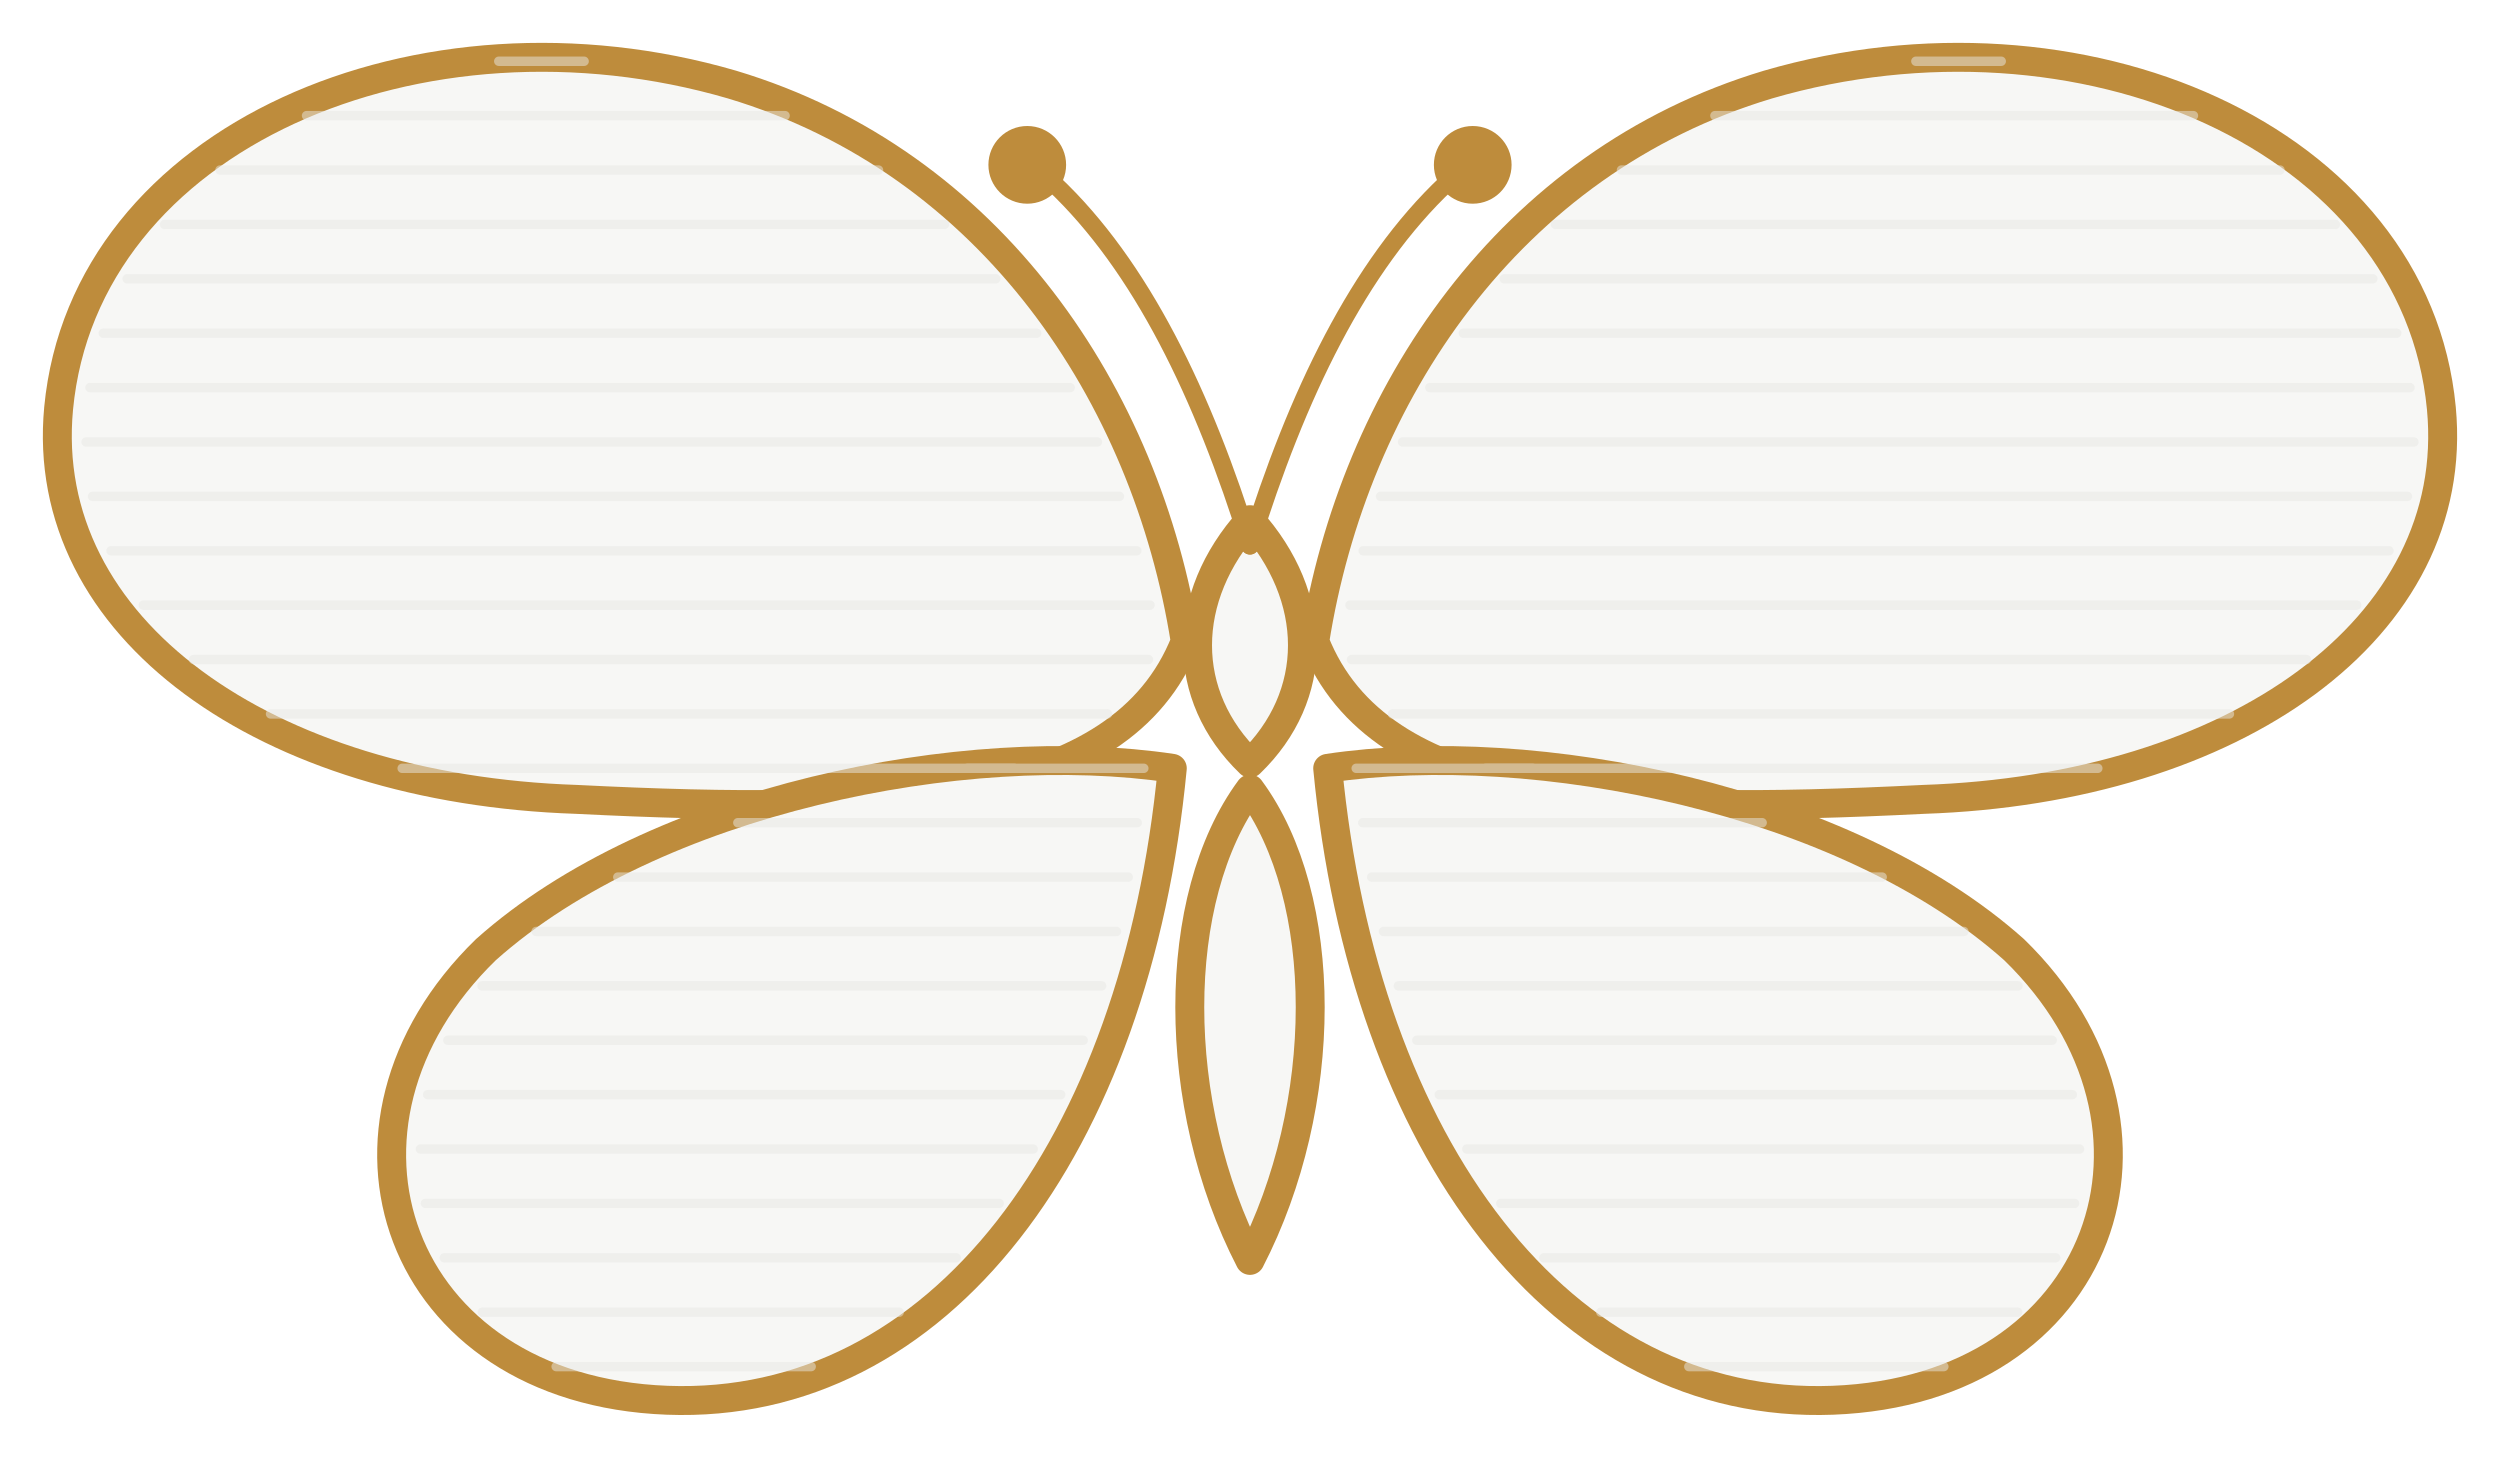
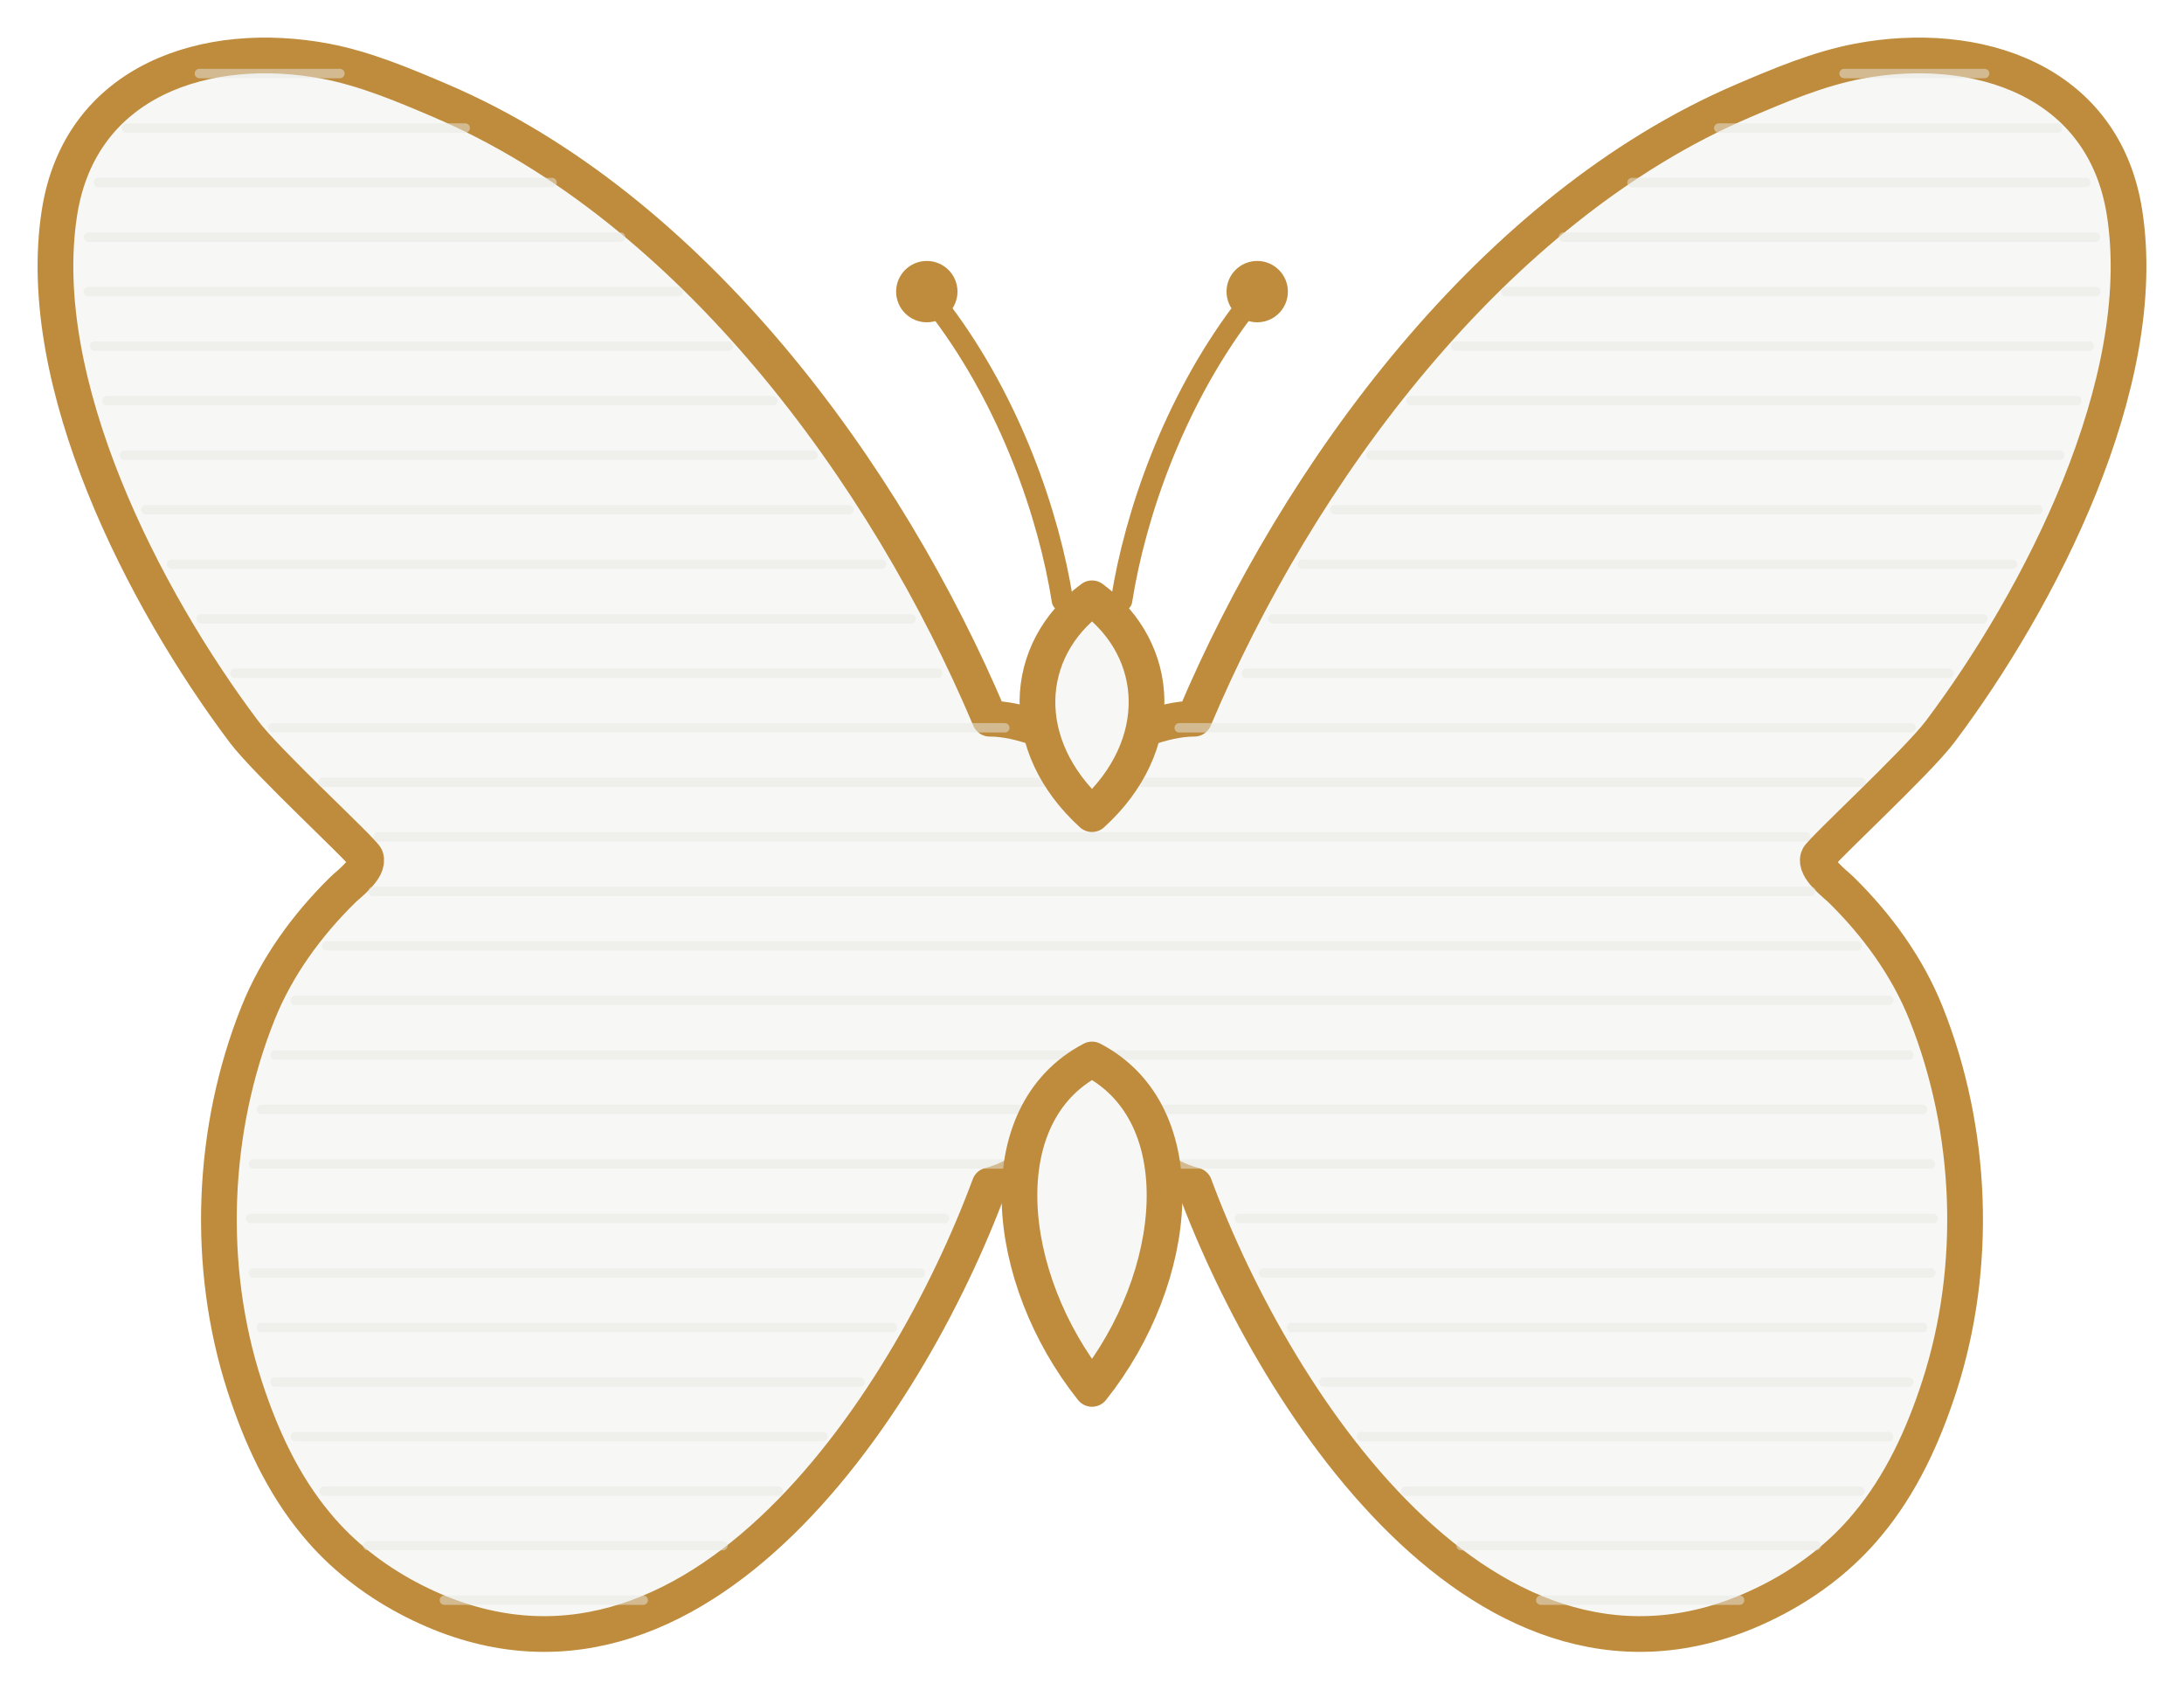
- <svg xmlns="http://www.w3.org/2000/svg" version="1.1" width="116.682mm" height="68.043mm" viewBox="0 0 116.682 68.043">
-   <g transform="translate(-1.6592 -23.2506)" id="TOWEL-BUTTERFLY" data-name="TOWEL-BUTTERFLY">
+ <svg xmlns="http://www.w3.org/2000/svg" version="1.1" width="116.18mm" height="89.895mm" viewBox="0 0 116.18 89.895">
+   <g transform="translate(-1.9099 -9.9885)" id="TOWEL-BUTTERFLY" data-name="TOWEL-BUTTERFLY">
    <g id="towel-butterfly" data-name="towel-butterfly">
      <g transform="translate(60 55) scale(1.2088)" id="towel-butterfly" data-name="towel-butterfly">
-         <g fill="#F7F7F5" stroke="#BE8C3C" stroke-width="1.117" stroke-linejoin="round" id="asset-towel-wings" data-name="asset-towel-wings">
-           <path d="M2.5,-1.5 C4.0,-11.0 10.0,-20.0 20.0,-23.0 C32.0,-26.5 45.0,-21.0 46.0,-10.5 C46.8,-2.0 38.0,4.2 26.0,4.6 C14.0,5.2 5.0,4.8 2.5,-1.5 Z" />
-           <path d="M3.0,3.4 C11.0,2.2 23.0,4.6 29.5,10.4 C36.5,17.2 33.0,27.4 22.5,27.8 C12.0,28.2 4.4,18.0 3.0,3.4 Z" />
-           <path d="M2.5,-1.5 C4.0,-11.0 10.0,-20.0 20.0,-23.0 C32.0,-26.5 45.0,-21.0 46.0,-10.5 C46.8,-2.0 38.0,4.2 26.0,4.6 C14.0,5.2 5.0,4.8 2.5,-1.5 Z" transform="scale(-1 1)" />
-           <path d="M3.0,3.4 C11.0,2.2 23.0,4.6 29.5,10.4 C36.5,17.2 33.0,27.4 22.5,27.8 C12.0,28.2 4.4,18.0 3.0,3.4 Z" transform="scale(-1 1)" />
+         <g fill="#F7F7F5" stroke="#BE8C3C" stroke-width="1.572" stroke-linejoin="round" id="asset-towel-wings" data-name="asset-towel-wings">
+           <path d="M0,-4.3 C1.7,-4.9 3.1,-5.6 4.5,-5.6 C9.06,-16.42 17.63,-28.08 28.66,-32.8 C30.27,-33.49 31.98,-34.21 33.71,-34.54 C38.94,-35.53 44.53,-33.72 45.44,-27.87 C46.61,-20.37 41.71,-10.87 37.33,-5.04 C36.32,-3.69 32.05,0.24 31.96,0.51 C31.79,1.01 32.72,1.68 32.99,1.95 C34.55,3.49 35.88,5.31 36.7,7.36 C38.75,12.48 39,18.5 37.29,23.78 C36.58,25.97 35.61,28.1 34.12,29.88 C33.02,31.21 31.63,32.29 30.11,33.1 C17.89,39.59 8.14,24.75 4.51,14.94 C3.1,14.6 1.6,13.3 0,12.2 C-1.6,13.3 -3.1,14.6 -4.51,14.94 C-8.14,24.75 -17.89,39.59 -30.11,33.1 C-31.63,32.29 -33.02,31.21 -34.12,29.88 C-35.61,28.1 -36.58,25.97 -37.29,23.78 C-39,18.5 -38.75,12.48 -36.7,7.36 C-35.88,5.31 -34.55,3.49 -32.99,1.95 C-32.72,1.68 -31.79,1.01 -31.96,0.51 C-32.05,0.24 -36.32,-3.69 -37.33,-5.04 C-41.71,-10.87 -46.61,-20.37 -45.44,-27.87 C-44.53,-33.72 -38.94,-35.53 -33.71,-34.54 C-31.98,-34.21 -30.27,-33.49 -28.66,-32.8 C-17.63,-28.08 -9.06,-16.42 -4.5,-5.6 C-3.1,-5.6 -1.7,-4.9 0,-4.3 Z" />
        </g>
        <g opacity="0.5" id="asset-towel-texture" data-name="asset-towel-texture">
-           <line x1="25.71" y1="-23.9" x2="29.006" y2="-23.9" stroke="#E7E7E4" stroke-width="0.364" stroke-linecap="round" />
-           <line x1="-29.006" y1="-23.9" x2="-25.71" y2="-23.9" stroke="#E7E7E4" stroke-width="0.364" stroke-linecap="round" />
-           <line x1="17.951" y1="-21.8" x2="36.427" y2="-21.8" stroke="#E7E7E4" stroke-width="0.364" stroke-linecap="round" />
-           <line x1="-36.427" y1="-21.8" x2="-17.951" y2="-21.8" stroke="#E7E7E4" stroke-width="0.364" stroke-linecap="round" />
-           <line x1="14.343" y1="-19.7" x2="39.769" y2="-19.7" stroke="#E7E7E4" stroke-width="0.364" stroke-linecap="round" />
-           <line x1="-39.769" y1="-19.7" x2="-14.343" y2="-19.7" stroke="#E7E7E4" stroke-width="0.364" stroke-linecap="round" />
-           <line x1="11.794" y1="-17.6" x2="41.909" y2="-17.6" stroke="#E7E7E4" stroke-width="0.364" stroke-linecap="round" />
-           <line x1="-41.909" y1="-17.6" x2="-11.794" y2="-17.6" stroke="#E7E7E4" stroke-width="0.364" stroke-linecap="round" />
-           <line x1="9.815" y1="-15.5" x2="43.354" y2="-15.5" stroke="#E7E7E4" stroke-width="0.364" stroke-linecap="round" />
-           <line x1="-43.354" y1="-15.5" x2="-9.815" y2="-15.5" stroke="#E7E7E4" stroke-width="0.364" stroke-linecap="round" />
-           <line x1="8.237" y1="-13.4" x2="44.276" y2="-13.4" stroke="#E7E7E4" stroke-width="0.364" stroke-linecap="round" />
-           <line x1="-44.276" y1="-13.4" x2="-8.237" y2="-13.4" stroke="#E7E7E4" stroke-width="0.364" stroke-linecap="round" />
-           <line x1="6.943" y1="-11.3" x2="44.79" y2="-11.3" stroke="#E7E7E4" stroke-width="0.364" stroke-linecap="round" />
-           <line x1="-44.79" y1="-11.3" x2="-6.943" y2="-11.3" stroke="#E7E7E4" stroke-width="0.364" stroke-linecap="round" />
-           <line x1="5.892" y1="-9.2" x2="44.939" y2="-9.2" stroke="#E7E7E4" stroke-width="0.364" stroke-linecap="round" />
-           <line x1="-44.939" y1="-9.2" x2="-5.892" y2="-9.2" stroke="#E7E7E4" stroke-width="0.364" stroke-linecap="round" />
-           <line x1="5.042" y1="-7.1" x2="44.691" y2="-7.1" stroke="#E7E7E4" stroke-width="0.364" stroke-linecap="round" />
-           <line x1="-44.691" y1="-7.1" x2="-5.042" y2="-7.1" stroke="#E7E7E4" stroke-width="0.364" stroke-linecap="round" />
-           <line x1="4.369" y1="-5" x2="43.978" y2="-5" stroke="#E7E7E4" stroke-width="0.364" stroke-linecap="round" />
-           <line x1="-43.978" y1="-5" x2="-4.369" y2="-5" stroke="#E7E7E4" stroke-width="0.364" stroke-linecap="round" />
-           <line x1="3.859" y1="-2.9" x2="42.731" y2="-2.9" stroke="#E7E7E4" stroke-width="0.364" stroke-linecap="round" />
-           <line x1="-42.731" y1="-2.9" x2="-3.859" y2="-2.9" stroke="#E7E7E4" stroke-width="0.364" stroke-linecap="round" />
-           <line x1="3.919" y1="-0.8" x2="40.788" y2="-0.8" stroke="#E7E7E4" stroke-width="0.364" stroke-linecap="round" />
-           <line x1="-40.788" y1="-0.8" x2="-3.919" y2="-0.8" stroke="#E7E7E4" stroke-width="0.364" stroke-linecap="round" />
-           <line x1="5.503" y1="1.3" x2="37.817" y2="1.3" stroke="#E7E7E4" stroke-width="0.364" stroke-linecap="round" />
-           <line x1="-37.817" y1="1.3" x2="-5.503" y2="1.3" stroke="#E7E7E4" stroke-width="0.364" stroke-linecap="round" />
-           <line x1="9.101" y1="3.4" x2="32.735" y2="3.4" stroke="#E7E7E4" stroke-width="0.364" stroke-linecap="round" />
-           <line x1="4.1" y1="3.4" x2="10.917" y2="3.4" stroke="#E7E7E4" stroke-width="0.364" stroke-linecap="round" />
-           <line x1="-32.735" y1="3.4" x2="-9.101" y2="3.4" stroke="#E7E7E4" stroke-width="0.364" stroke-linecap="round" />
-           <line x1="-10.917" y1="3.4" x2="-4.1" y2="3.4" stroke="#E7E7E4" stroke-width="0.364" stroke-linecap="round" />
-           <line x1="4.354" y1="5.5" x2="19.775" y2="5.5" stroke="#E7E7E4" stroke-width="0.364" stroke-linecap="round" />
-           <line x1="-19.775" y1="5.5" x2="-4.354" y2="5.5" stroke="#E7E7E4" stroke-width="0.364" stroke-linecap="round" />
-           <line x1="4.699" y1="7.6" x2="24.41" y2="7.6" stroke="#E7E7E4" stroke-width="0.364" stroke-linecap="round" />
-           <line x1="-24.41" y1="7.6" x2="-4.699" y2="7.6" stroke="#E7E7E4" stroke-width="0.364" stroke-linecap="round" />
-           <line x1="5.154" y1="9.7" x2="27.564" y2="9.7" stroke="#E7E7E4" stroke-width="0.364" stroke-linecap="round" />
-           <line x1="-27.564" y1="9.7" x2="-5.154" y2="9.7" stroke="#E7E7E4" stroke-width="0.364" stroke-linecap="round" />
-           <line x1="5.728" y1="11.8" x2="29.654" y2="11.8" stroke="#E7E7E4" stroke-width="0.364" stroke-linecap="round" />
-           <line x1="-29.654" y1="11.8" x2="-5.728" y2="11.8" stroke="#E7E7E4" stroke-width="0.364" stroke-linecap="round" />
-           <line x1="6.44" y1="13.9" x2="30.972" y2="13.9" stroke="#E7E7E4" stroke-width="0.364" stroke-linecap="round" />
-           <line x1="-30.972" y1="13.9" x2="-6.44" y2="13.9" stroke="#E7E7E4" stroke-width="0.364" stroke-linecap="round" />
-           <line x1="7.306" y1="16" x2="31.75" y2="16" stroke="#E7E7E4" stroke-width="0.364" stroke-linecap="round" />
-           <line x1="-31.75" y1="16" x2="-7.306" y2="16" stroke="#E7E7E4" stroke-width="0.364" stroke-linecap="round" />
-           <line x1="8.37" y1="18.1" x2="32.031" y2="18.1" stroke="#E7E7E4" stroke-width="0.364" stroke-linecap="round" />
-           <line x1="-32.031" y1="18.1" x2="-8.37" y2="18.1" stroke="#E7E7E4" stroke-width="0.364" stroke-linecap="round" />
-           <line x1="9.683" y1="20.2" x2="31.838" y2="20.2" stroke="#E7E7E4" stroke-width="0.364" stroke-linecap="round" />
-           <line x1="-31.838" y1="20.2" x2="-9.683" y2="20.2" stroke="#E7E7E4" stroke-width="0.364" stroke-linecap="round" />
-           <line x1="11.345" y1="22.3" x2="31.108" y2="22.3" stroke="#E7E7E4" stroke-width="0.364" stroke-linecap="round" />
-           <line x1="-31.108" y1="22.3" x2="-11.345" y2="22.3" stroke="#E7E7E4" stroke-width="0.364" stroke-linecap="round" />
-           <line x1="13.545" y1="24.4" x2="29.641" y2="24.4" stroke="#E7E7E4" stroke-width="0.364" stroke-linecap="round" />
-           <line x1="-29.641" y1="24.4" x2="-13.545" y2="24.4" stroke="#E7E7E4" stroke-width="0.364" stroke-linecap="round" />
-           <line x1="16.943" y1="26.5" x2="26.79" y2="26.5" stroke="#E7E7E4" stroke-width="0.364" stroke-linecap="round" />
-           <line x1="-26.79" y1="26.5" x2="-16.943" y2="26.5" stroke="#E7E7E4" stroke-width="0.364" stroke-linecap="round" />
+           <line x1="-39.282" y1="-34" x2="-33.097" y2="-34" stroke="#E7E7E4" stroke-width="0.414" stroke-linecap="round" />
+           <line x1="33.097" y1="-34" x2="39.282" y2="-34" stroke="#E7E7E4" stroke-width="0.414" stroke-linecap="round" />
+           <line x1="-42.493" y1="-31.6" x2="-27.582" y2="-31.6" stroke="#E7E7E4" stroke-width="0.414" stroke-linecap="round" />
+           <line x1="27.582" y1="-31.6" x2="42.493" y2="-31.6" stroke="#E7E7E4" stroke-width="0.414" stroke-linecap="round" />
+           <line x1="-43.73" y1="-29.2" x2="-23.763" y2="-29.2" stroke="#E7E7E4" stroke-width="0.414" stroke-linecap="round" />
+           <line x1="23.763" y1="-29.2" x2="43.73" y2="-29.2" stroke="#E7E7E4" stroke-width="0.414" stroke-linecap="round" />
+           <line x1="-44.161" y1="-26.8" x2="-20.746" y2="-26.8" stroke="#E7E7E4" stroke-width="0.414" stroke-linecap="round" />
+           <line x1="20.746" y1="-26.8" x2="44.161" y2="-26.8" stroke="#E7E7E4" stroke-width="0.414" stroke-linecap="round" />
+           <line x1="-44.178" y1="-24.4" x2="-18.201" y2="-24.4" stroke="#E7E7E4" stroke-width="0.414" stroke-linecap="round" />
+           <line x1="18.201" y1="-24.4" x2="44.178" y2="-24.4" stroke="#E7E7E4" stroke-width="0.414" stroke-linecap="round" />
+           <line x1="-43.889" y1="-22" x2="-15.997" y2="-22" stroke="#E7E7E4" stroke-width="0.414" stroke-linecap="round" />
+           <line x1="15.997" y1="-22" x2="43.889" y2="-22" stroke="#E7E7E4" stroke-width="0.414" stroke-linecap="round" />
+           <line x1="-43.344" y1="-19.6" x2="-14.037" y2="-19.6" stroke="#E7E7E4" stroke-width="0.414" stroke-linecap="round" />
+           <line x1="14.037" y1="-19.6" x2="43.344" y2="-19.6" stroke="#E7E7E4" stroke-width="0.414" stroke-linecap="round" />
+           <line x1="-42.585" y1="-17.2" x2="-12.278" y2="-17.2" stroke="#E7E7E4" stroke-width="0.414" stroke-linecap="round" />
+           <line x1="12.278" y1="-17.2" x2="42.585" y2="-17.2" stroke="#E7E7E4" stroke-width="0.414" stroke-linecap="round" />
+           <line x1="-41.634" y1="-14.8" x2="-10.694" y2="-14.8" stroke="#E7E7E4" stroke-width="0.414" stroke-linecap="round" />
+           <line x1="10.694" y1="-14.8" x2="41.634" y2="-14.8" stroke="#E7E7E4" stroke-width="0.414" stroke-linecap="round" />
+           <line x1="-40.505" y1="-12.4" x2="-9.259" y2="-12.4" stroke="#E7E7E4" stroke-width="0.414" stroke-linecap="round" />
+           <line x1="9.259" y1="-12.4" x2="40.505" y2="-12.4" stroke="#E7E7E4" stroke-width="0.414" stroke-linecap="round" />
+           <line x1="-39.202" y1="-10" x2="-7.96" y2="-10" stroke="#E7E7E4" stroke-width="0.414" stroke-linecap="round" />
+           <line x1="7.96" y1="-10" x2="39.202" y2="-10" stroke="#E7E7E4" stroke-width="0.414" stroke-linecap="round" />
+           <line x1="-37.723" y1="-7.6" x2="-6.787" y2="-7.6" stroke="#E7E7E4" stroke-width="0.414" stroke-linecap="round" />
+           <line x1="6.787" y1="-7.6" x2="37.723" y2="-7.6" stroke="#E7E7E4" stroke-width="0.414" stroke-linecap="round" />
+           <line x1="-36.048" y1="-5.2" x2="-3.838" y2="-5.2" stroke="#E7E7E4" stroke-width="0.414" stroke-linecap="round" />
+           <line x1="3.838" y1="-5.2" x2="36.048" y2="-5.2" stroke="#E7E7E4" stroke-width="0.414" stroke-linecap="round" />
+           <line x1="-33.849" y1="-2.8" x2="33.849" y2="-2.8" stroke="#E7E7E4" stroke-width="0.414" stroke-linecap="round" />
+           <line x1="-31.415" y1="-0.4" x2="31.415" y2="-0.4" stroke="#E7E7E4" stroke-width="0.414" stroke-linecap="round" />
+           <line x1="-31.64" y1="2" x2="31.64" y2="2" stroke="#E7E7E4" stroke-width="0.414" stroke-linecap="round" />
+           <line x1="-33.677" y1="4.4" x2="33.677" y2="4.4" stroke="#E7E7E4" stroke-width="0.414" stroke-linecap="round" />
+           <line x1="-35.06" y1="6.8" x2="35.06" y2="6.8" stroke="#E7E7E4" stroke-width="0.414" stroke-linecap="round" />
+           <line x1="-35.946" y1="9.2" x2="35.946" y2="9.2" stroke="#E7E7E4" stroke-width="0.414" stroke-linecap="round" />
+           <line x1="-36.548" y1="11.6" x2="36.548" y2="11.6" stroke="#E7E7E4" stroke-width="0.414" stroke-linecap="round" />
+           <line x1="-36.901" y1="14" x2="-3.946" y2="14" stroke="#E7E7E4" stroke-width="0.414" stroke-linecap="round" />
+           <line x1="3.946" y1="14" x2="36.901" y2="14" stroke="#E7E7E4" stroke-width="0.414" stroke-linecap="round" />
+           <line x1="-37.021" y1="16.4" x2="-6.485" y2="16.4" stroke="#E7E7E4" stroke-width="0.414" stroke-linecap="round" />
+           <line x1="6.485" y1="16.4" x2="37.021" y2="16.4" stroke="#E7E7E4" stroke-width="0.414" stroke-linecap="round" />
+           <line x1="-36.909" y1="18.8" x2="-7.554" y2="18.8" stroke="#E7E7E4" stroke-width="0.414" stroke-linecap="round" />
+           <line x1="7.554" y1="18.8" x2="36.909" y2="18.8" stroke="#E7E7E4" stroke-width="0.414" stroke-linecap="round" />
+           <line x1="-36.558" y1="21.2" x2="-8.788" y2="21.2" stroke="#E7E7E4" stroke-width="0.414" stroke-linecap="round" />
+           <line x1="8.788" y1="21.2" x2="36.558" y2="21.2" stroke="#E7E7E4" stroke-width="0.414" stroke-linecap="round" />
+           <line x1="-35.946" y1="23.6" x2="-10.206" y2="23.6" stroke="#E7E7E4" stroke-width="0.414" stroke-linecap="round" />
+           <line x1="10.206" y1="23.6" x2="35.946" y2="23.6" stroke="#E7E7E4" stroke-width="0.414" stroke-linecap="round" />
+           <line x1="-35.057" y1="26" x2="-11.849" y2="26" stroke="#E7E7E4" stroke-width="0.414" stroke-linecap="round" />
+           <line x1="11.849" y1="26" x2="35.057" y2="26" stroke="#E7E7E4" stroke-width="0.414" stroke-linecap="round" />
+           <line x1="-33.797" y1="28.4" x2="-13.801" y2="28.4" stroke="#E7E7E4" stroke-width="0.414" stroke-linecap="round" />
+           <line x1="13.801" y1="28.4" x2="33.797" y2="28.4" stroke="#E7E7E4" stroke-width="0.414" stroke-linecap="round" />
+           <line x1="-31.874" y1="30.8" x2="-16.244" y2="30.8" stroke="#E7E7E4" stroke-width="0.414" stroke-linecap="round" />
+           <line x1="16.244" y1="30.8" x2="31.874" y2="30.8" stroke="#E7E7E4" stroke-width="0.414" stroke-linecap="round" />
+           <line x1="-28.499" y1="33.2" x2="-19.749" y2="33.2" stroke="#E7E7E4" stroke-width="0.414" stroke-linecap="round" />
+           <line x1="19.749" y1="33.2" x2="28.499" y2="33.2" stroke="#E7E7E4" stroke-width="0.414" stroke-linecap="round" />
        </g>
-         <g fill="#F7F7F5" stroke="#BE8C3C" stroke-width="1.117" stroke-linejoin="round" id="asset-towel-body" data-name="asset-towel-body">
-           <path d="M0,-6.2 C2.7,-3.2 2.7,0.6 0,3.2 C-2.7,0.6 -2.7,-3.2 0,-6.2 Z" />
-           <path d="M0,4.2 C3.1,8.4 3.1,16.4 0,22.4 C-3.1,16.4 -3.1,8.4 0,4.2 Z" />
+         <g fill="#F7F7F5" stroke="#BE8C3C" stroke-width="1.572" stroke-linejoin="round" id="asset-towel-body" data-name="asset-towel-body">
+           <path d="M0,-10.9 C3.1,-8.6 3.3,-4.4 0,-1.4 C-3.3,-4.4 -3.1,-8.6 0,-10.9 Z" />
+           <path d="M0,9.4 C4.6,11.8 3.9,19 0,23.9 C-3.9,19 -4.6,11.8 0,9.4 Z" />
        </g>
-         <g fill="none" stroke="#BE8C3C" stroke-width="0.692" stroke-linecap="round" id="asset-towel-antennae" data-name="asset-towel-antennae">
-           <path d="M0,-5.2 C1.8,-11.0 4.2,-16.0 7.6,-19.2" />
-           <circle cx="8.6" cy="-19.9" r="1.5" fill="#BE8C3C" stroke="none" />
-           <path d="M0,-5.2 C-1.8,-11.0 -4.2,-16.0 -7.6,-19.2" />
-           <circle cx="-8.6" cy="-19.9" r="1.5" fill="#BE8C3C" stroke="none" />
+         <g fill="none" stroke="#BE8C3C" stroke-width="0.943" stroke-linecap="round" id="asset-towel-antennae" data-name="asset-towel-antennae">
+           <path d="M1.3,-10.8 C1.9,-14.6 3.6,-19.5 6.6,-23.5" />
+           <circle cx="7.27" cy="-24.4" r="1.35" fill="#BE8C3C" stroke="none" />
+           <path d="M-1.3,-10.8 C-1.9,-14.6 -3.6,-19.5 -6.6,-23.5" />
+           <circle cx="-7.27" cy="-24.4" r="1.35" fill="#BE8C3C" stroke="none" />
        </g>
      </g>
    </g>
  </g>
</svg>
